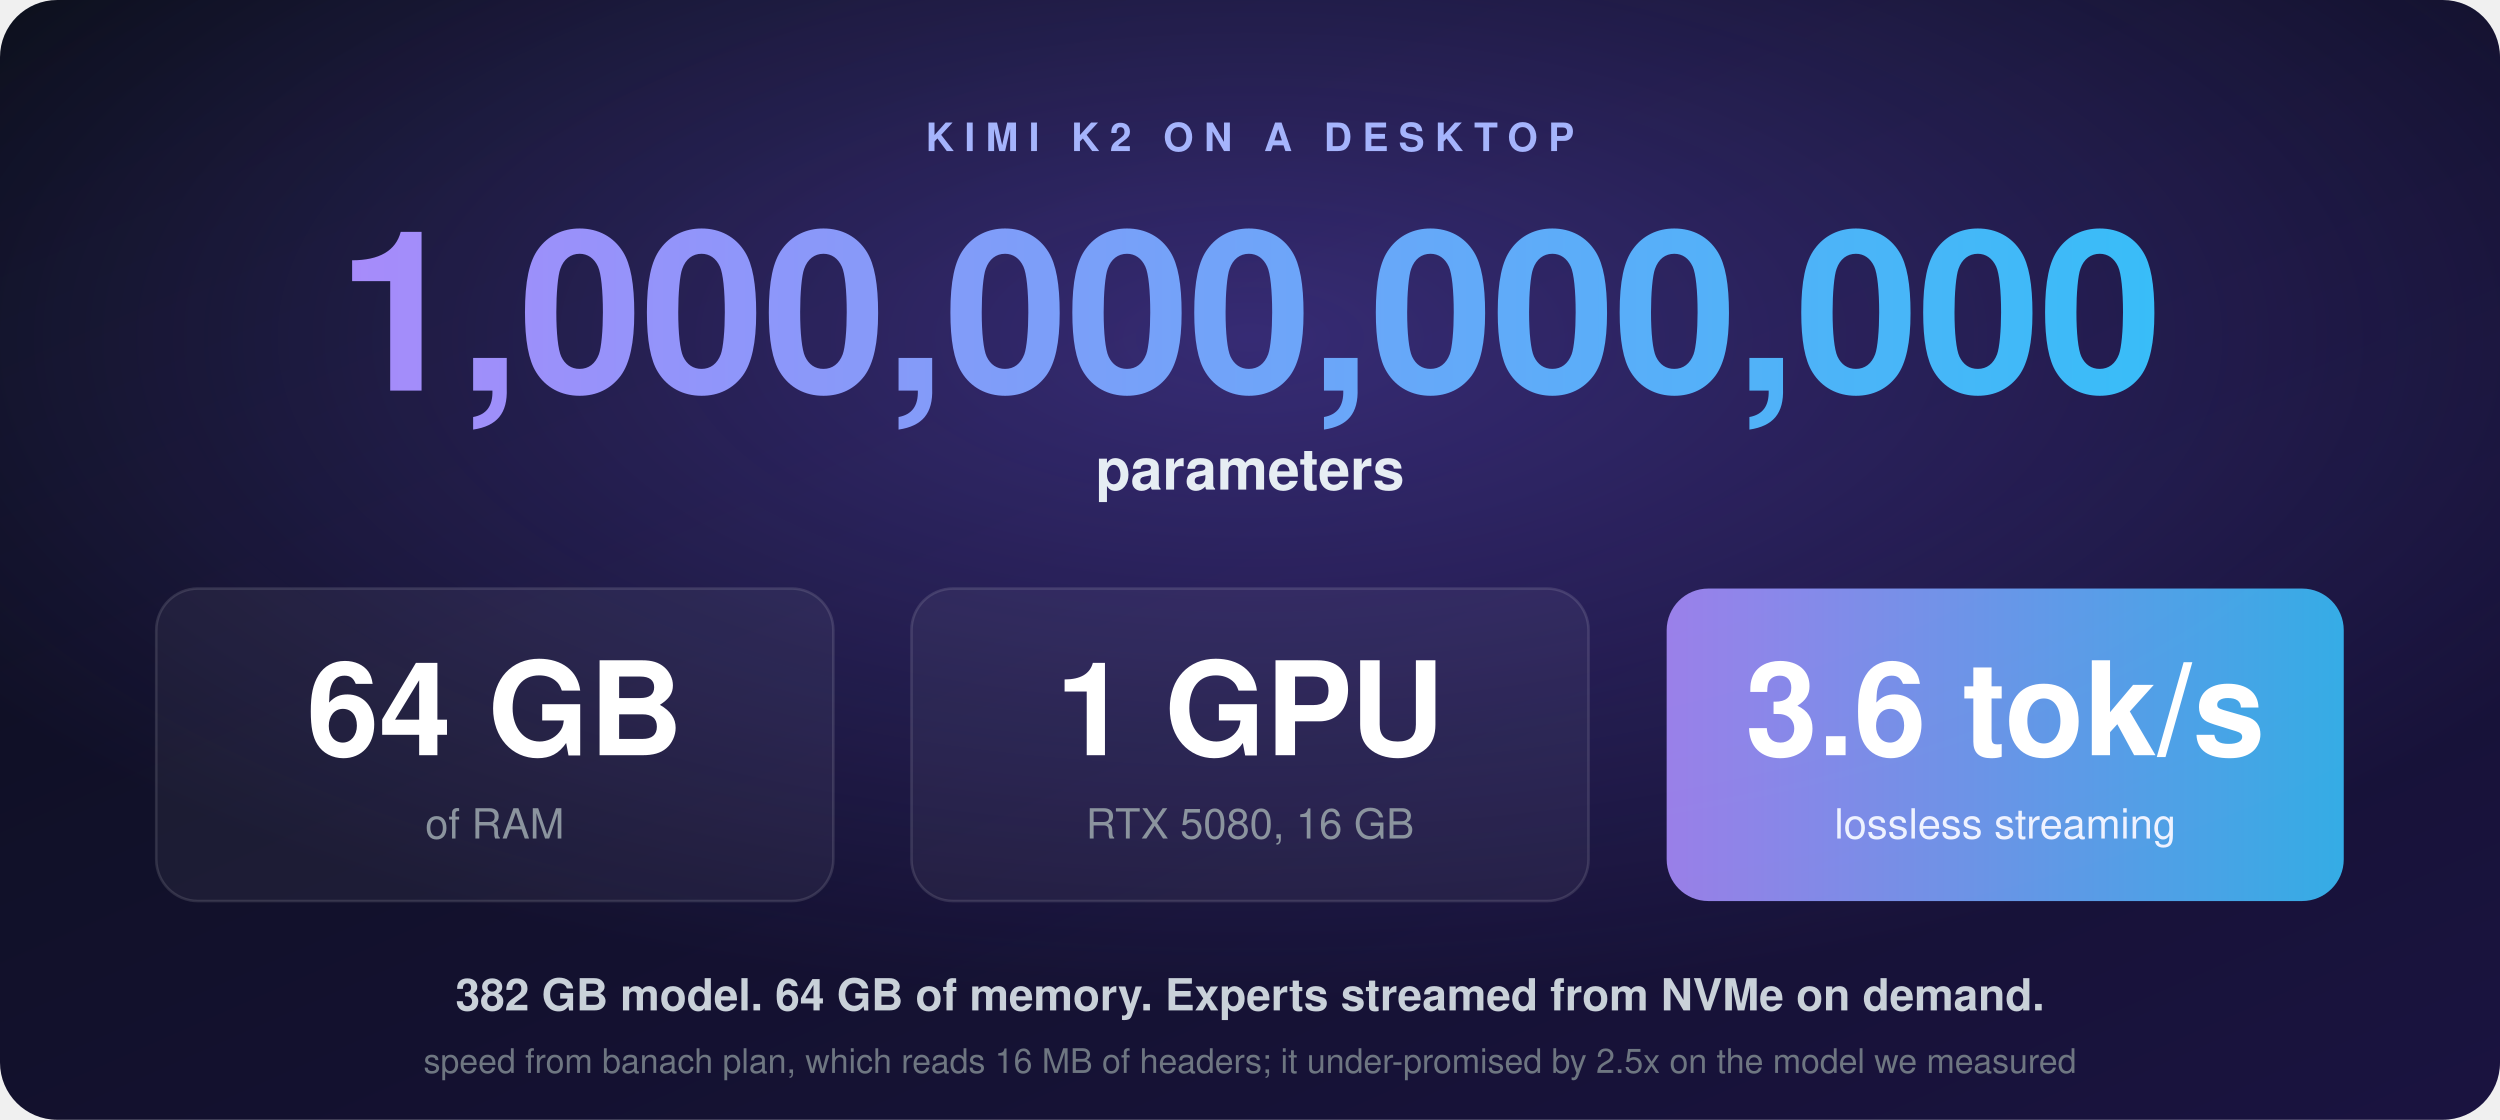
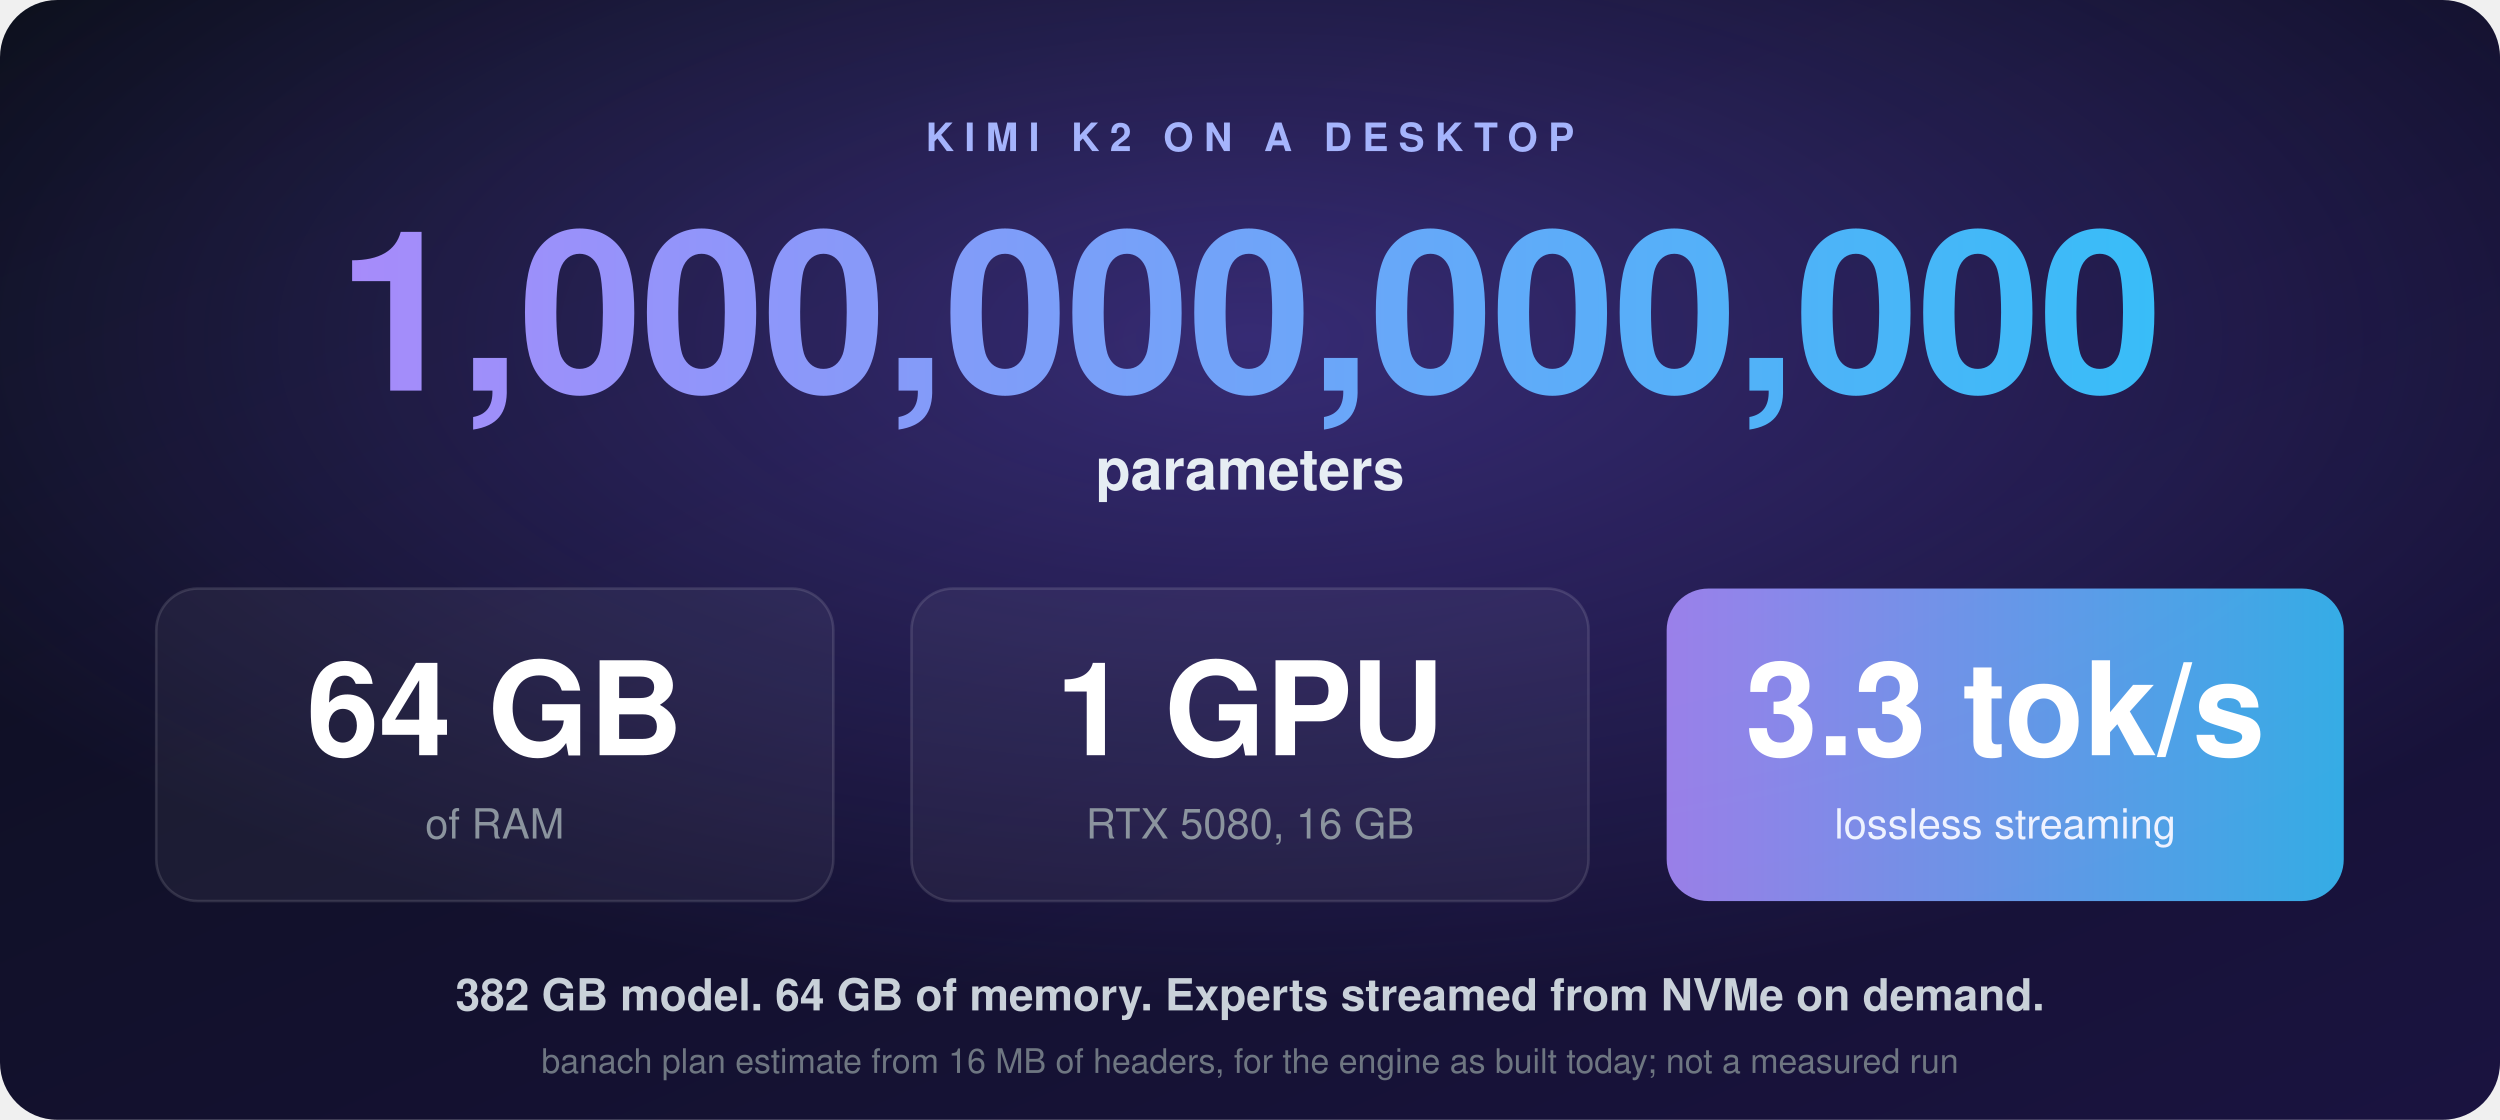
<svg xmlns="http://www.w3.org/2000/svg" width="960" height="430" viewBox="0 0 960 430" font-family="-apple-system, BlinkMacSystemFont, 'Segoe UI', Helvetica, Arial, sans-serif">
  <defs>
    <linearGradient id="bg" x1="0" y1="0" x2="1" y2="1">
      <stop offset="0" stop-color="#0b0f1a" />
      <stop offset="1" stop-color="#1a1340" />
    </linearGradient>
    <linearGradient id="hot" x1="0" y1="0" x2="1" y2="0">
      <stop offset="0" stop-color="#a78bfa" />
      <stop offset="1" stop-color="#38bdf8" />
    </linearGradient>
    <radialGradient id="glow" cx="0.5" cy="0.3" r="0.6">
      <stop offset="0" stop-color="#7c5cff" stop-opacity="0.35" />
      <stop offset="1" stop-color="#7c5cff" stop-opacity="0" />
    </radialGradient>
  </defs>
  <rect width="960" height="430" rx="22" fill="url(#bg)" />
  <rect width="960" height="430" rx="22" fill="url(#glow)" />
  <text x="480" y="58" fill="#a5b4fc" font-size="15" font-weight="700" letter-spacing="4" text-anchor="middle">KIMI K2 ON A DESKTOP</text>
  <text x="480" y="150" fill="url(#hot)" font-size="86" font-weight="800" text-anchor="middle" letter-spacing="-1">1,000,000,000,000</text>
  <text x="480" y="188" fill="#e6edf3" font-size="22" font-weight="600" text-anchor="middle">parameters</text>
  <g text-anchor="middle">
    <rect x="60" y="226" width="260" height="120" rx="16" fill="#ffffff" fill-opacity="0.05" stroke="#ffffff" stroke-opacity="0.12" />
    <text x="190" y="290" fill="#ffffff" font-size="50" font-weight="800">64 GB</text>
    <text x="190" y="322" fill="#8b949e" font-size="16">of RAM</text>
    <rect x="350" y="226" width="260" height="120" rx="16" fill="#ffffff" fill-opacity="0.05" stroke="#ffffff" stroke-opacity="0.12" />
    <text x="480" y="290" fill="#ffffff" font-size="50" font-weight="800">1 GPU</text>
    <text x="480" y="322" fill="#8b949e" font-size="16">RTX 5080, 16 GB</text>
    <rect x="640" y="226" width="260" height="120" rx="16" fill="url(#hot)" fill-opacity="0.9" />
-     <text x="770" y="290" fill="#ffffff" font-size="50" font-weight="800">3.6 tok/s</text>
+     <text x="770" y="290" fill="#ffffff" font-size="50" font-weight="800">3.3 tok/s</text>
    <text x="770" y="322" fill="#eef2ff" font-size="16">lossless streaming</text>
  </g>
  <text x="480" y="388" fill="#c9d1d9" font-size="17" font-weight="600" text-anchor="middle">382 GB model. 64 GB of memory. Experts streamed from NVMe on demand.</text>
-   <text x="480" y="412" fill="#6e7681" font-size="13" text-anchor="middle">speed from banach plan, which reads 16 MB of headers; it under-promised by 2.5x on the model we measured</text>
+   <text x="480" y="412" fill="#6e7681" font-size="13" text-anchor="middle">banach plan estimate from 16 MB of headers, for the engine as built today; not a measured run</text>
</svg>
